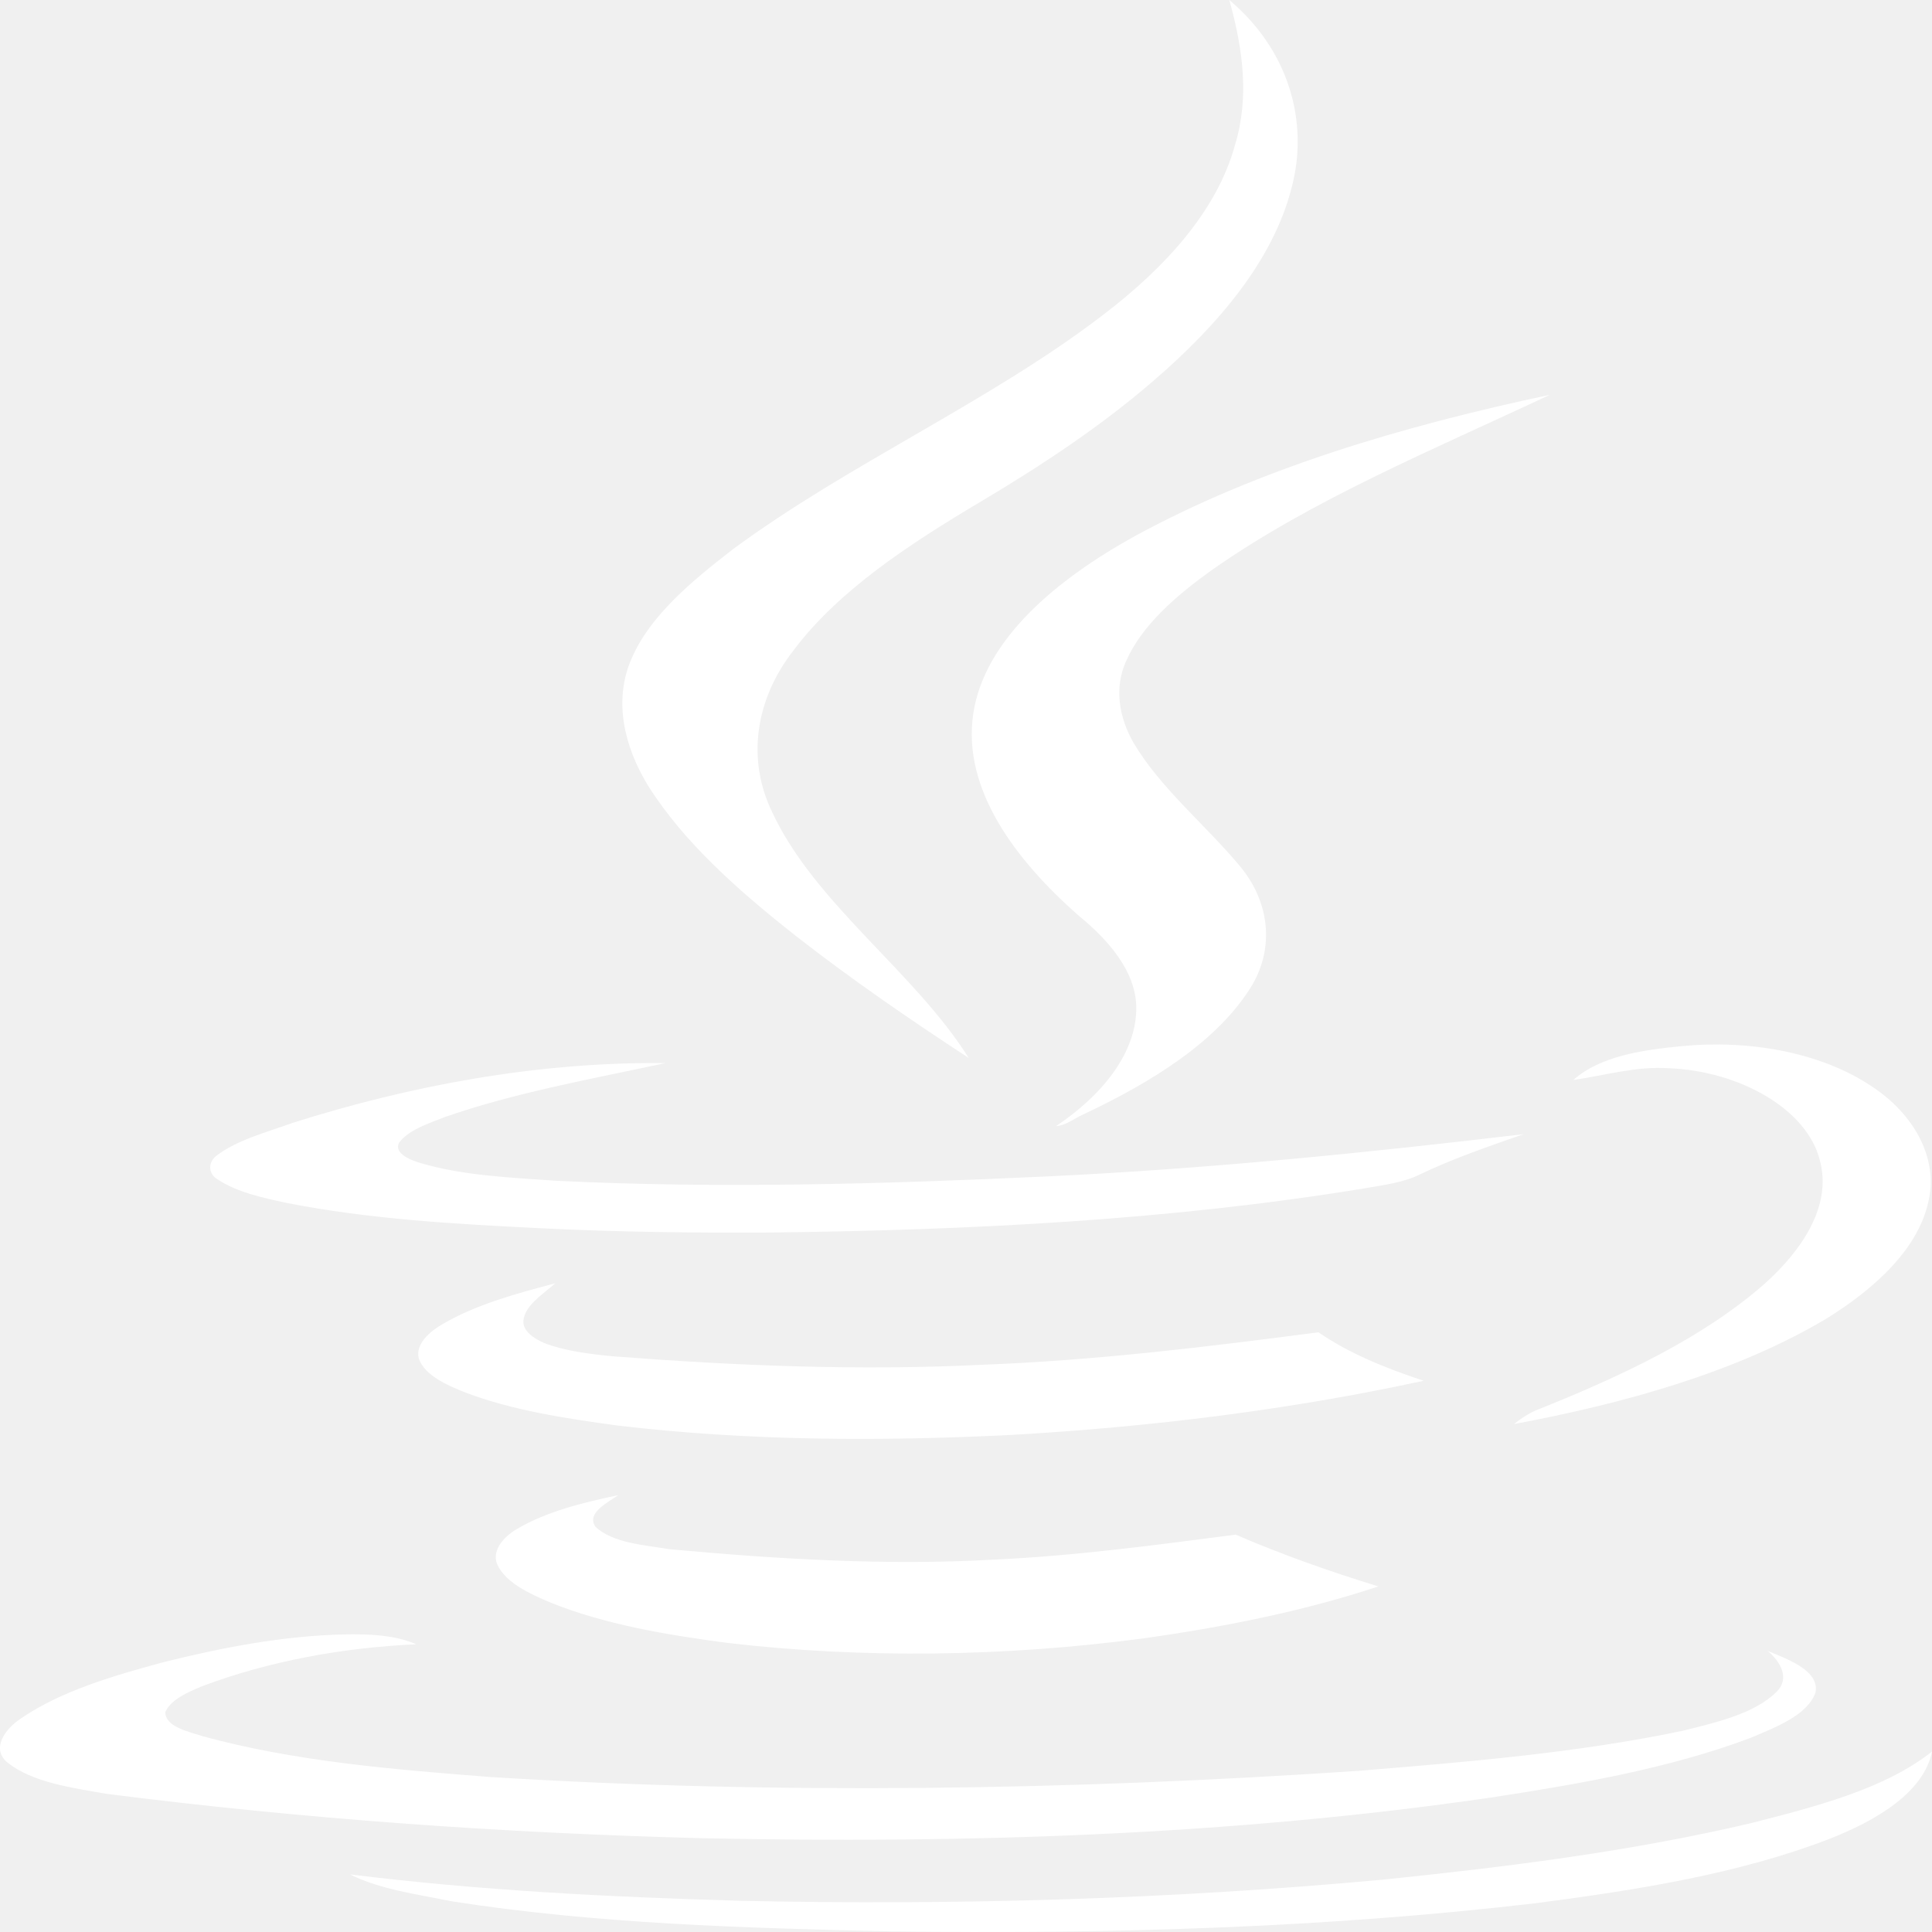
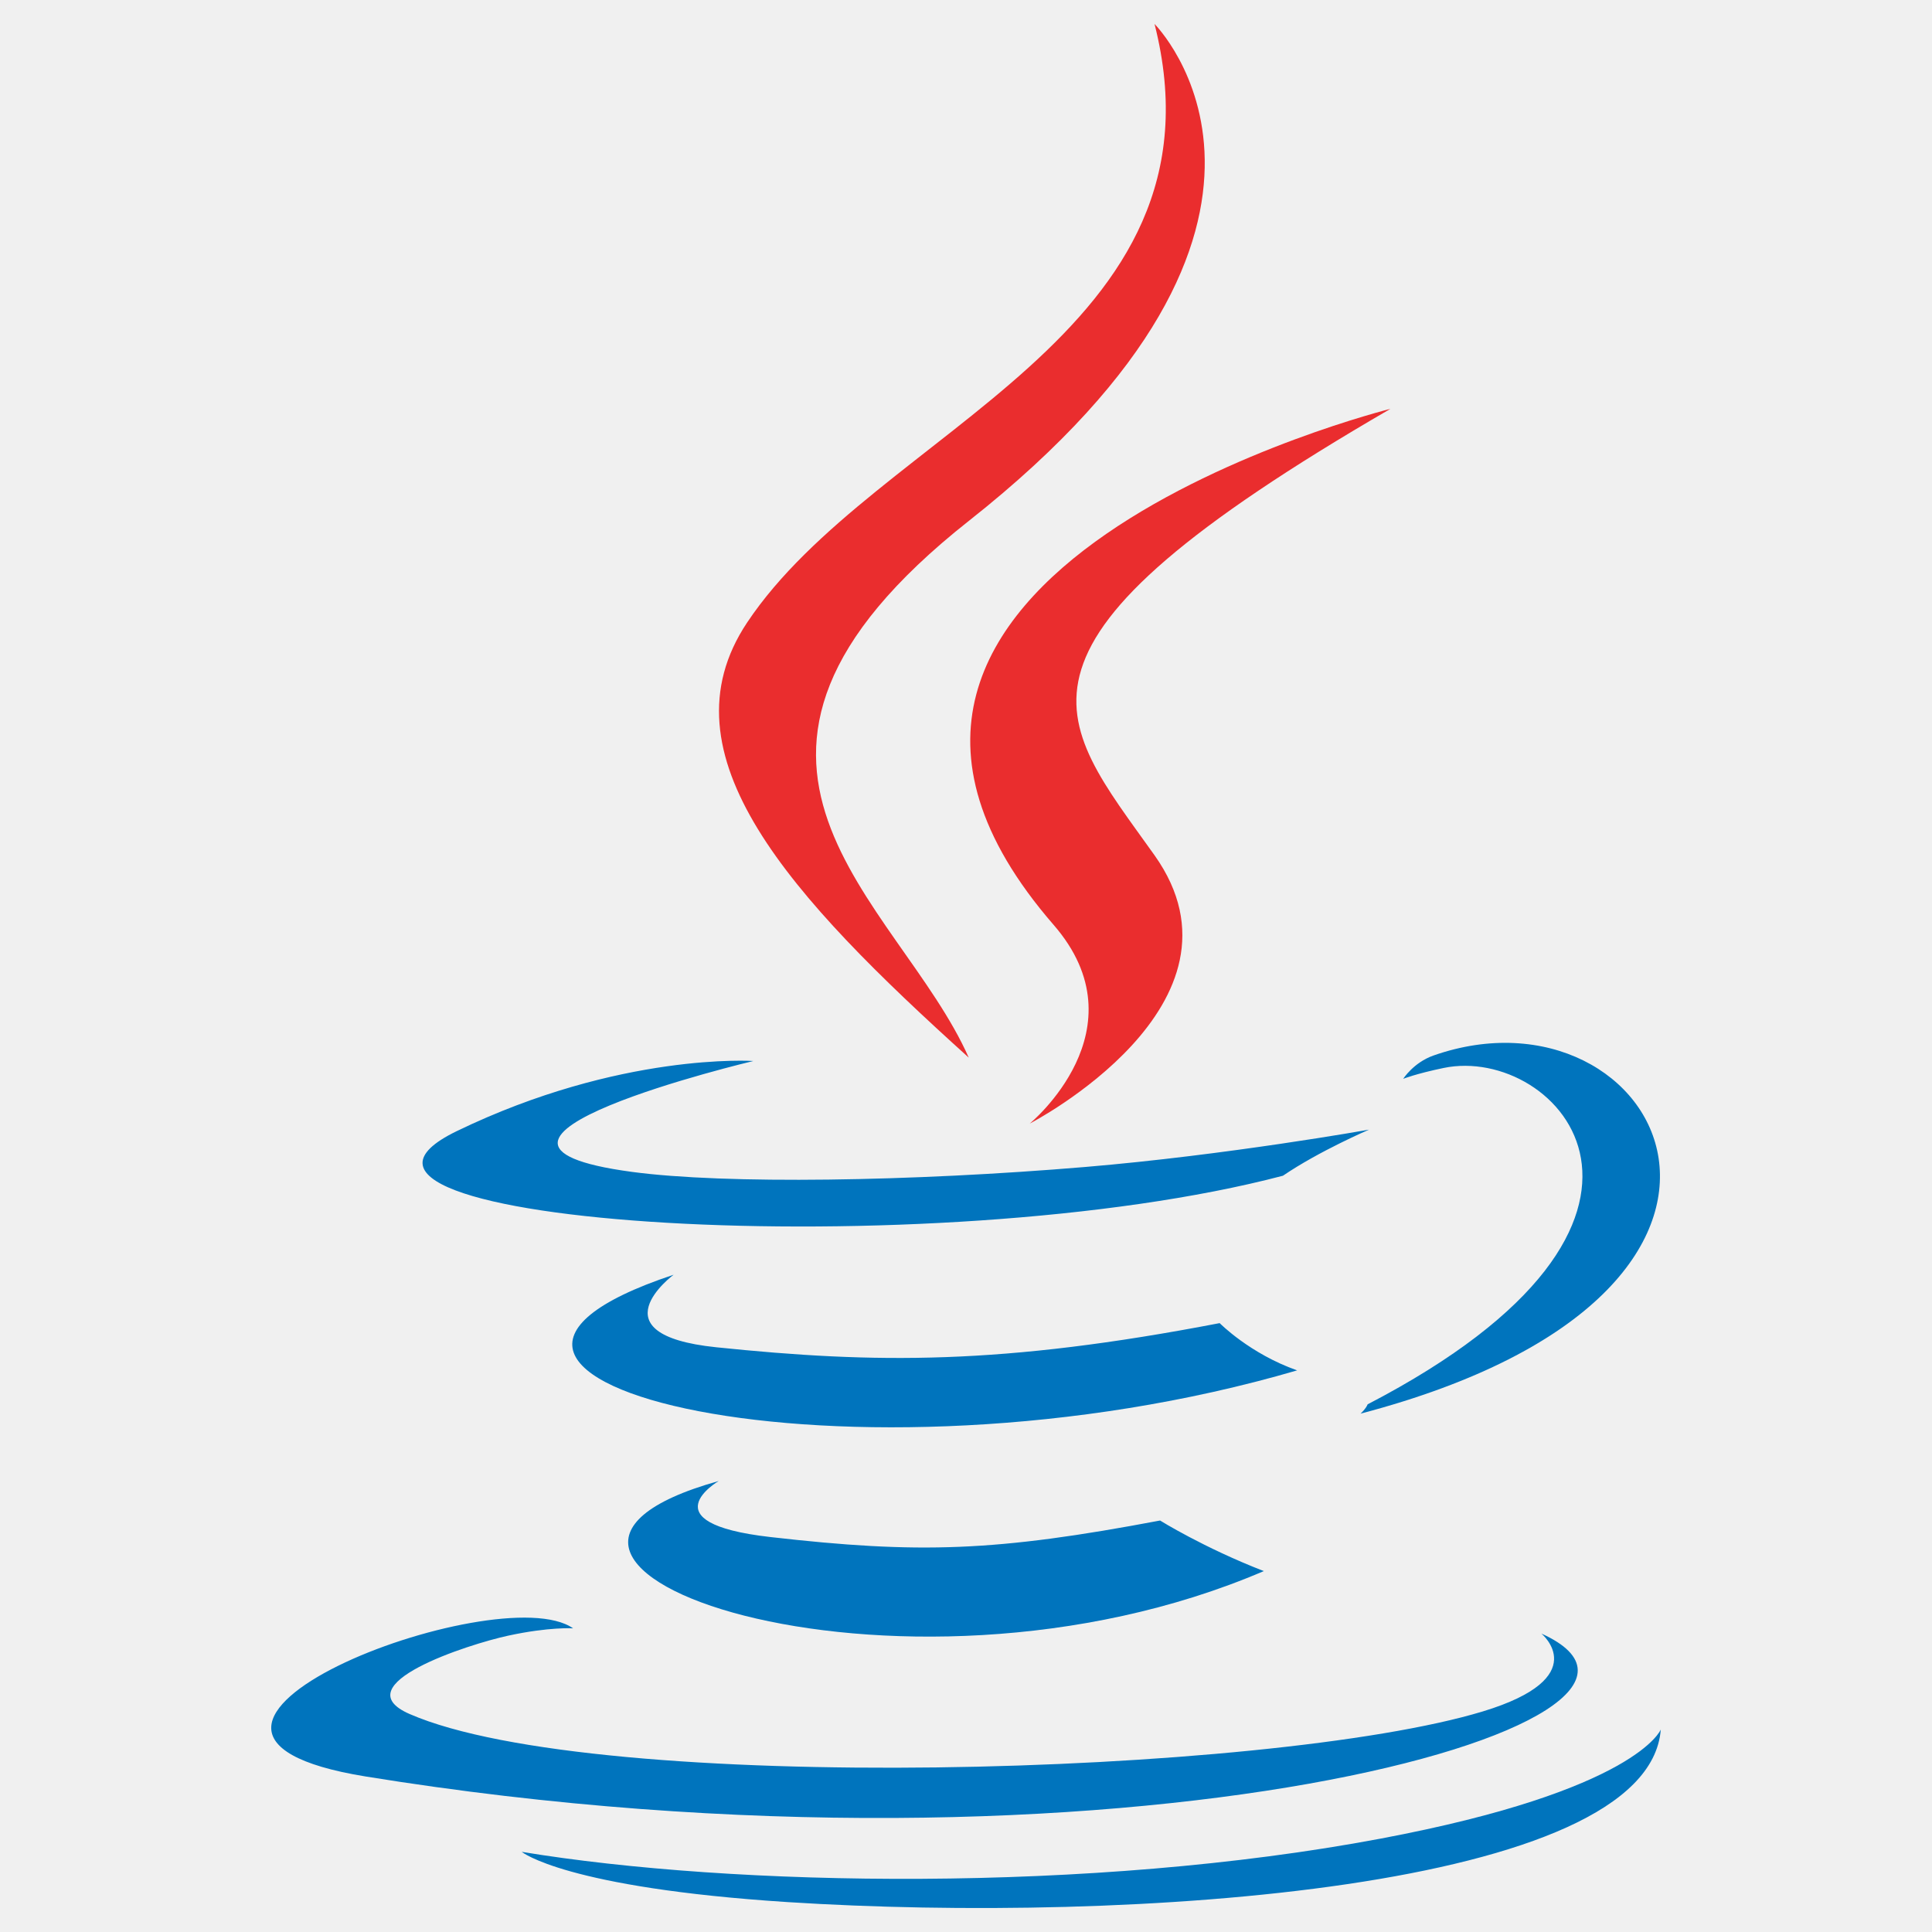
- <svg xmlns="http://www.w3.org/2000/svg" width="100" height="100" viewBox="0 0 100 100" fill="none">
-   <path d="M33.552 40.679C32.3 38.633 31.738 36.246 32.695 34.078C33.652 31.861 35.796 30.083 37.939 28.427C43.907 24.017 51.262 20.778 57.098 16.296C60.33 13.836 63.001 10.888 63.924 7.502C64.683 5.018 64.32 2.46 63.628 0C66.728 2.606 67.75 6.333 66.859 9.695C65.903 13.47 63.066 16.807 59.736 19.681C57.065 21.996 53.998 24.042 50.8 25.942C47.073 28.159 43.413 30.546 41.072 33.664C39.093 36.197 38.631 39.315 39.983 42.067C42.193 46.792 47.337 50.3 50.14 54.758C47.04 52.736 44.007 50.641 41.17 48.425C38.203 46.086 35.399 43.602 33.552 40.679ZM50.371 36.976C49.81 40.849 52.547 44.503 55.812 47.377C57.394 48.668 58.747 50.252 58.812 52.054C58.879 54.465 57.033 56.707 54.657 58.289C55.218 58.241 55.614 57.875 56.075 57.681C59.637 56 63.066 53.881 64.814 50.983C65.968 49.01 65.704 46.671 64.188 44.843C62.406 42.7 60.066 40.8 58.681 38.462C57.921 37.147 57.658 35.612 58.285 34.224C59.109 32.349 60.89 30.814 62.77 29.474C67.947 25.845 74.212 23.262 80.215 20.437C72.63 22.044 65.144 24.261 58.747 27.745C54.69 29.986 50.931 33.103 50.371 36.976ZM86.415 55.294C90.01 55.44 93.537 57.389 94.197 60.068C94.824 62.382 93.308 64.672 91.361 66.425C88.162 69.251 83.842 71.273 79.49 73.002C79.06 73.196 78.698 73.44 78.368 73.708C84.106 72.636 89.844 71.03 94.494 68.277C97.065 66.693 99.341 64.598 99.836 62.089C100.298 59.922 99.078 57.681 96.901 56.243C94.263 54.465 90.537 53.807 87.041 54.149C85.029 54.343 82.82 54.66 81.435 55.902C83.085 55.66 84.699 55.172 86.415 55.294ZM14.822 62.26C19.141 63.112 23.593 63.356 28.012 63.575C31.969 63.77 35.927 63.819 39.918 63.795C50.206 63.673 60.561 63.161 70.651 61.505C71.607 61.335 72.663 61.213 73.521 60.775C75.203 59.97 77.049 59.337 78.863 58.704C70.651 59.678 62.407 60.507 54.097 60.896C45.688 61.286 37.212 61.53 28.771 61.116C26.364 60.946 23.89 60.847 21.648 60.165C21.12 59.995 20.394 59.654 20.658 59.142C21.153 58.484 22.142 58.168 22.999 57.827C26.627 56.56 30.584 55.854 34.443 55.026C27.814 54.953 21.218 56.195 15.152 58.119C13.799 58.607 12.282 58.996 11.194 59.825C10.765 60.165 10.765 60.751 11.26 61.042C12.249 61.7 13.568 61.992 14.822 62.26ZM68.245 68.959C62.474 69.714 56.669 70.421 50.832 70.64C44.434 70.956 38.037 70.688 31.706 70.201C30.486 70.079 29.265 69.933 28.177 69.519C27.617 69.276 27.056 68.886 27.09 68.374C27.155 67.57 28.078 67.01 28.738 66.425C26.694 66.962 24.649 67.521 22.934 68.521C22.208 68.935 21.483 69.592 21.68 70.323C21.978 71.175 23.099 71.687 24.088 72.076C26.528 73.003 29.265 73.416 31.937 73.782C38.696 74.586 45.589 74.61 52.382 74.269C59.572 73.855 66.728 72.978 73.686 71.468C71.707 70.81 69.827 70.054 68.245 68.959ZM32.002 77.388C30.156 77.777 28.276 78.24 26.759 79.14C26 79.579 25.407 80.335 25.77 81.041C26.232 81.942 27.386 82.479 28.473 82.94C31.31 84.086 34.508 84.621 37.641 85.036C44.732 85.863 52.019 85.742 59.077 84.817C63.264 84.232 67.453 83.403 71.344 82.113C68.804 81.334 66.332 80.456 63.958 79.433C59.836 79.969 55.679 80.53 51.458 80.725C45.886 81.041 40.246 80.7 34.673 80.189C33.354 79.969 31.706 79.872 30.815 79.019C30.354 78.312 31.409 77.801 32.002 77.388ZM77.115 93.049C81.731 92.344 86.382 91.538 90.603 89.956C91.921 89.395 93.537 88.786 93.967 87.617C94.197 86.497 92.614 85.912 91.493 85.449C92.185 86.035 92.647 86.887 91.954 87.569C90.8 88.714 88.822 89.152 87.074 89.59C81.6 90.735 75.927 91.198 70.289 91.661C55.35 92.66 40.312 92.903 25.375 91.978C20.362 91.588 15.249 91.174 10.468 89.859C9.71 89.615 8.556 89.371 8.556 88.616C8.852 87.959 9.71 87.593 10.468 87.276C13.898 85.986 17.723 85.279 21.548 85.108C20.428 84.621 19.109 84.573 17.823 84.597C14.623 84.67 11.491 85.279 8.457 86.035C5.852 86.74 3.181 87.52 1.103 88.933C0.279 89.469 -0.479 90.491 0.377 91.223C1.697 92.27 3.742 92.538 5.554 92.854C15.711 94.146 26 94.876 36.29 95.144C49.942 95.437 63.693 94.998 77.115 93.049ZM90.636 94.365C84.436 95.826 78.006 96.63 71.607 97.288C60.561 98.311 49.414 98.627 38.301 98.384C31.541 98.19 24.781 97.849 18.119 97.019C19.669 97.799 21.582 98.042 23.363 98.408C30.849 99.578 38.532 99.797 46.15 99.967C57.328 100.113 68.507 99.797 79.522 98.506C84.733 97.825 89.976 96.996 94.658 95.193C97.1 94.243 99.573 92.781 100 90.662C97.528 92.611 93.967 93.512 90.636 94.365Z" fill="white" />
+ <svg xmlns="http://www.w3.org/2000/svg" viewBox="0 0 128 128">
+   <path fill="#0074BD" d="M47.617 98.12s-4.767 2.774 3.397 3.71c9.892 1.13 14.947.968 25.845-1.092 0 0 2.871 1.795 6.873 3.351-24.439 10.47-55.308-.607-36.115-5.969zm-2.988-13.665s-5.348 3.959 2.823 4.805c10.567 1.091 18.91 1.18 33.354-1.6 0 0 1.993 2.025 5.132 3.131-29.542 8.64-62.446.68-41.309-6.336z" />
+   <path fill="#EA2D2E" d="M69.802 61.271c6.025 6.935-1.58 13.17-1.58 13.17s15.289-7.891 8.269-17.777c-6.559-9.215-11.587-13.792 15.635-29.58 0 .001-42.731 10.67-22.324 34.187z" />
+   <path fill="#0074BD" d="M102.123 108.229s3.529 2.91-3.888 5.159c-14.102 4.272-58.706 5.56-71.094.171-4.451-1.938 3.899-4.625 6.526-5.192 2.739-.593 4.303-.485 4.303-.485-4.953-3.487-32.013 6.85-13.743 9.815 49.821 8.076 90.817-3.637 77.896-9.468zM49.912 70.294s-22.686 5.389-8.033 7.348c6.188.828 18.518.638 30.011-.326 9.39-.789 18.813-2.474 18.813-2.474s-3.308 1.419-5.704 3.053c-23.042 6.061-67.544 3.238-54.731-2.958 10.832-5.239 19.644-4.643 19.644-4.643zm40.697 22.747c23.421-12.167 12.591-23.86 5.032-22.285-1.848.385-2.677.72-2.677.72s.688-1.079 2-1.543c14.953-5.255 26.451 15.503-4.823 23.725 0-.002.359-.327.468-.617z" />
+   <path fill="#EA2D2E" d="M76.491 1.587S89.459 14.563 64.188 34.51c-20.266 16.006-4.621 25.13-.007 35.559-11.831-10.673-20.509-20.07-14.688-28.815C58.041 28.42 81.722 22.195 76.491 1.587z" />
+   <path fill="#0074BD" d="M52.214 126.021c22.476 1.437 57-.8 57.817-11.436 0 0-1.571 4.032-18.577 7.231-19.186 3.612-42.854 3.191-56.887.874 0 .001 2.875 2.381 17.647 3.331z" />
</svg>
